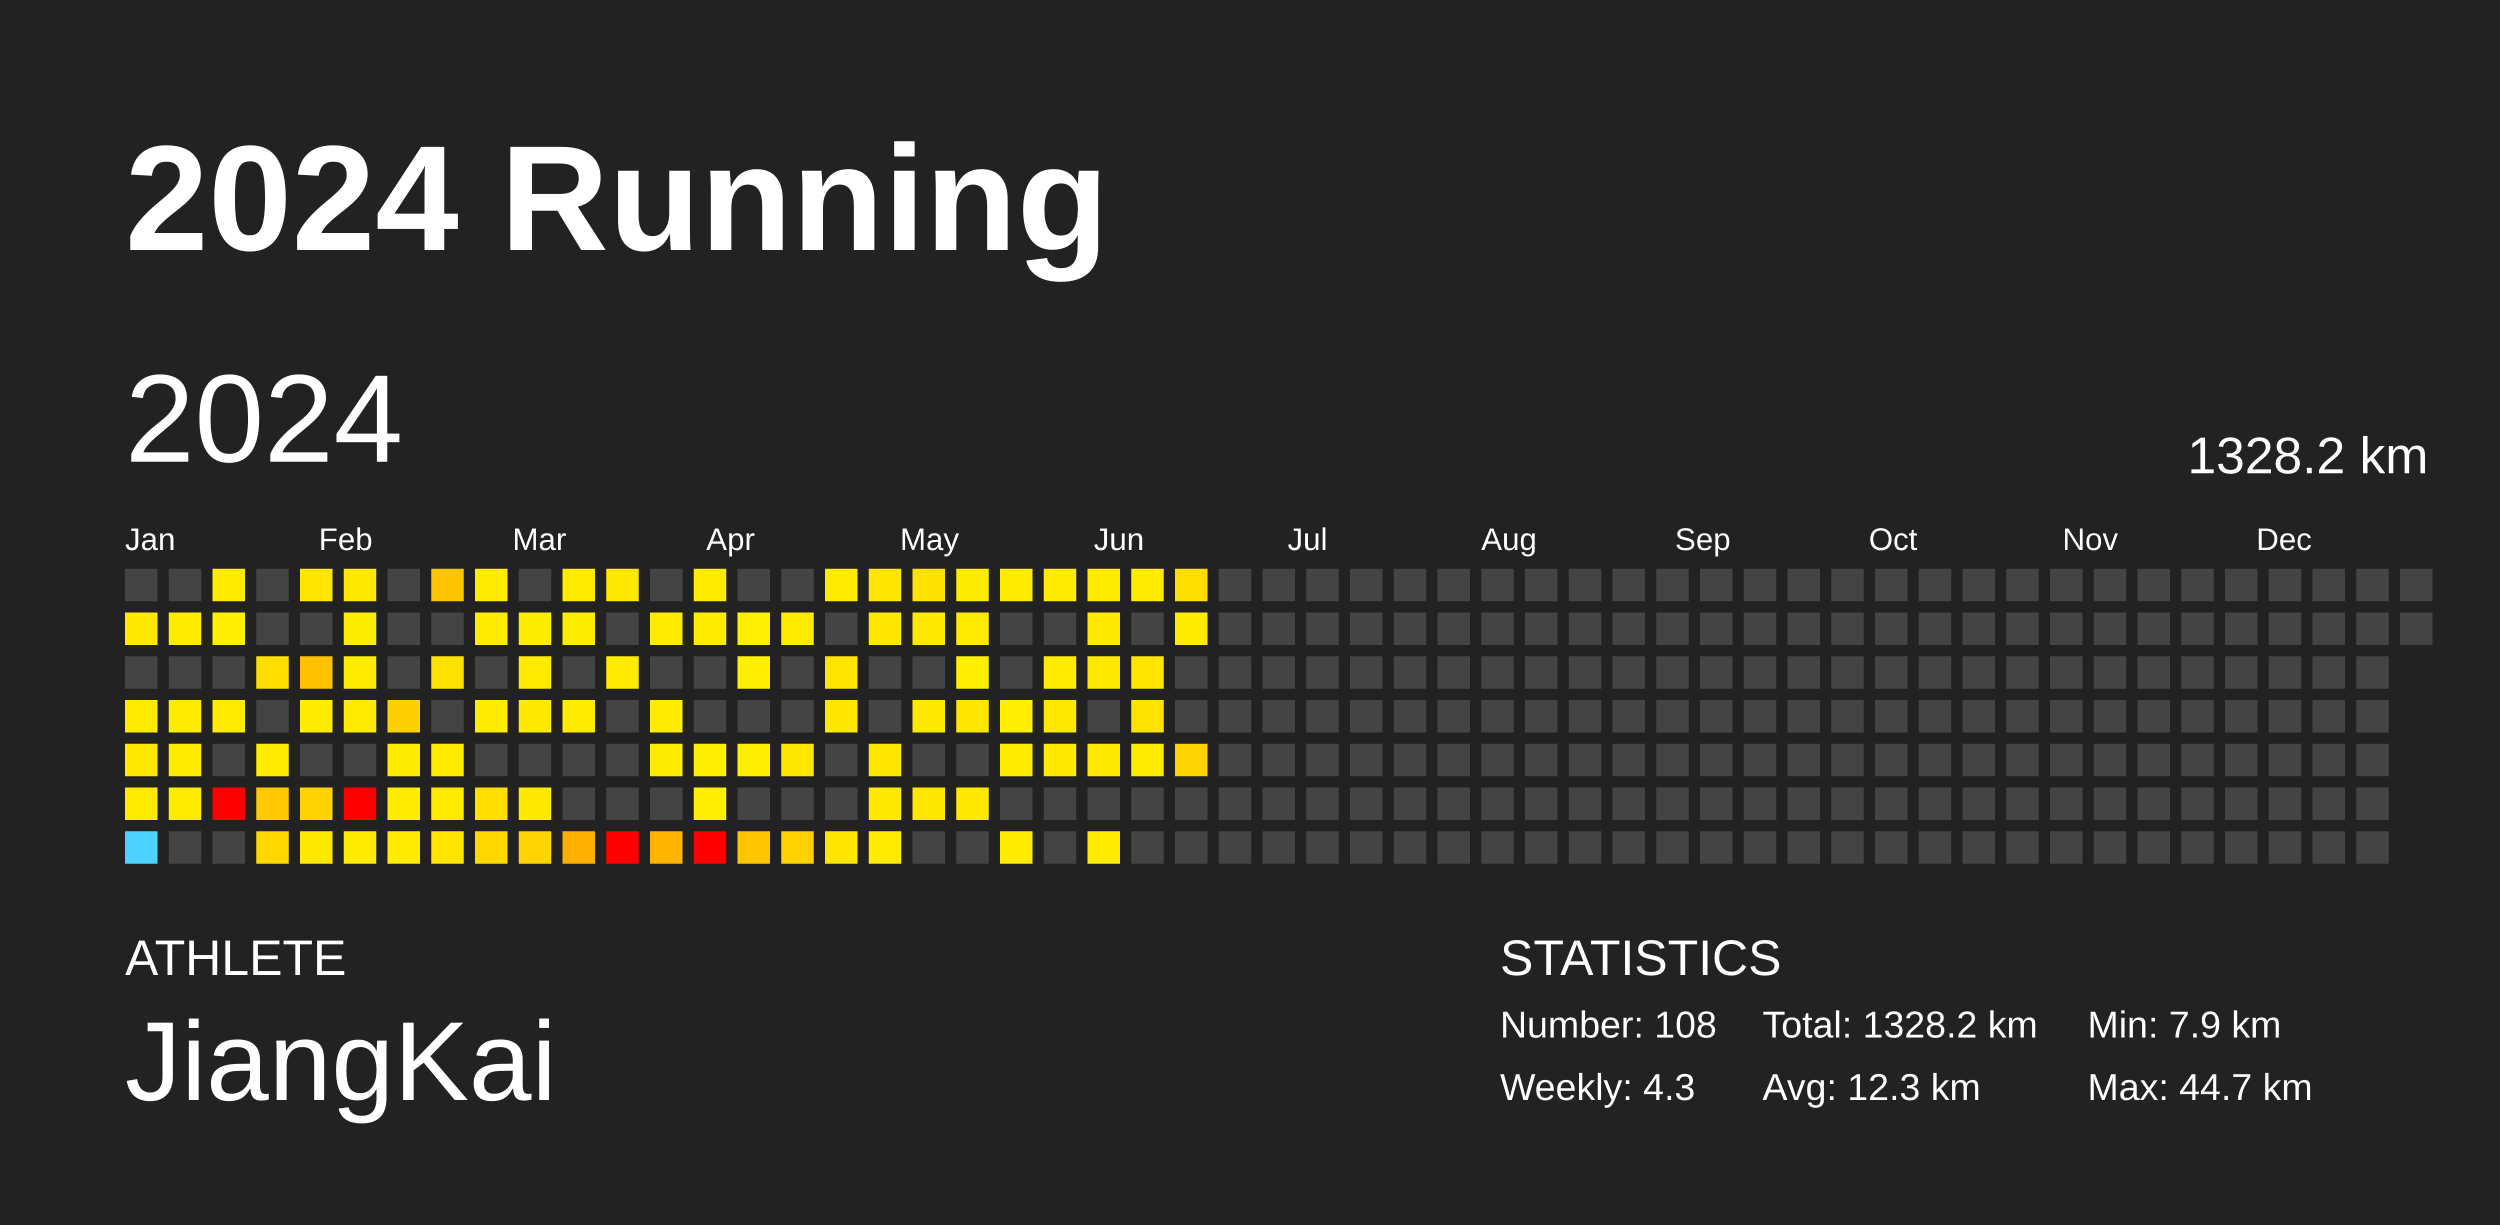
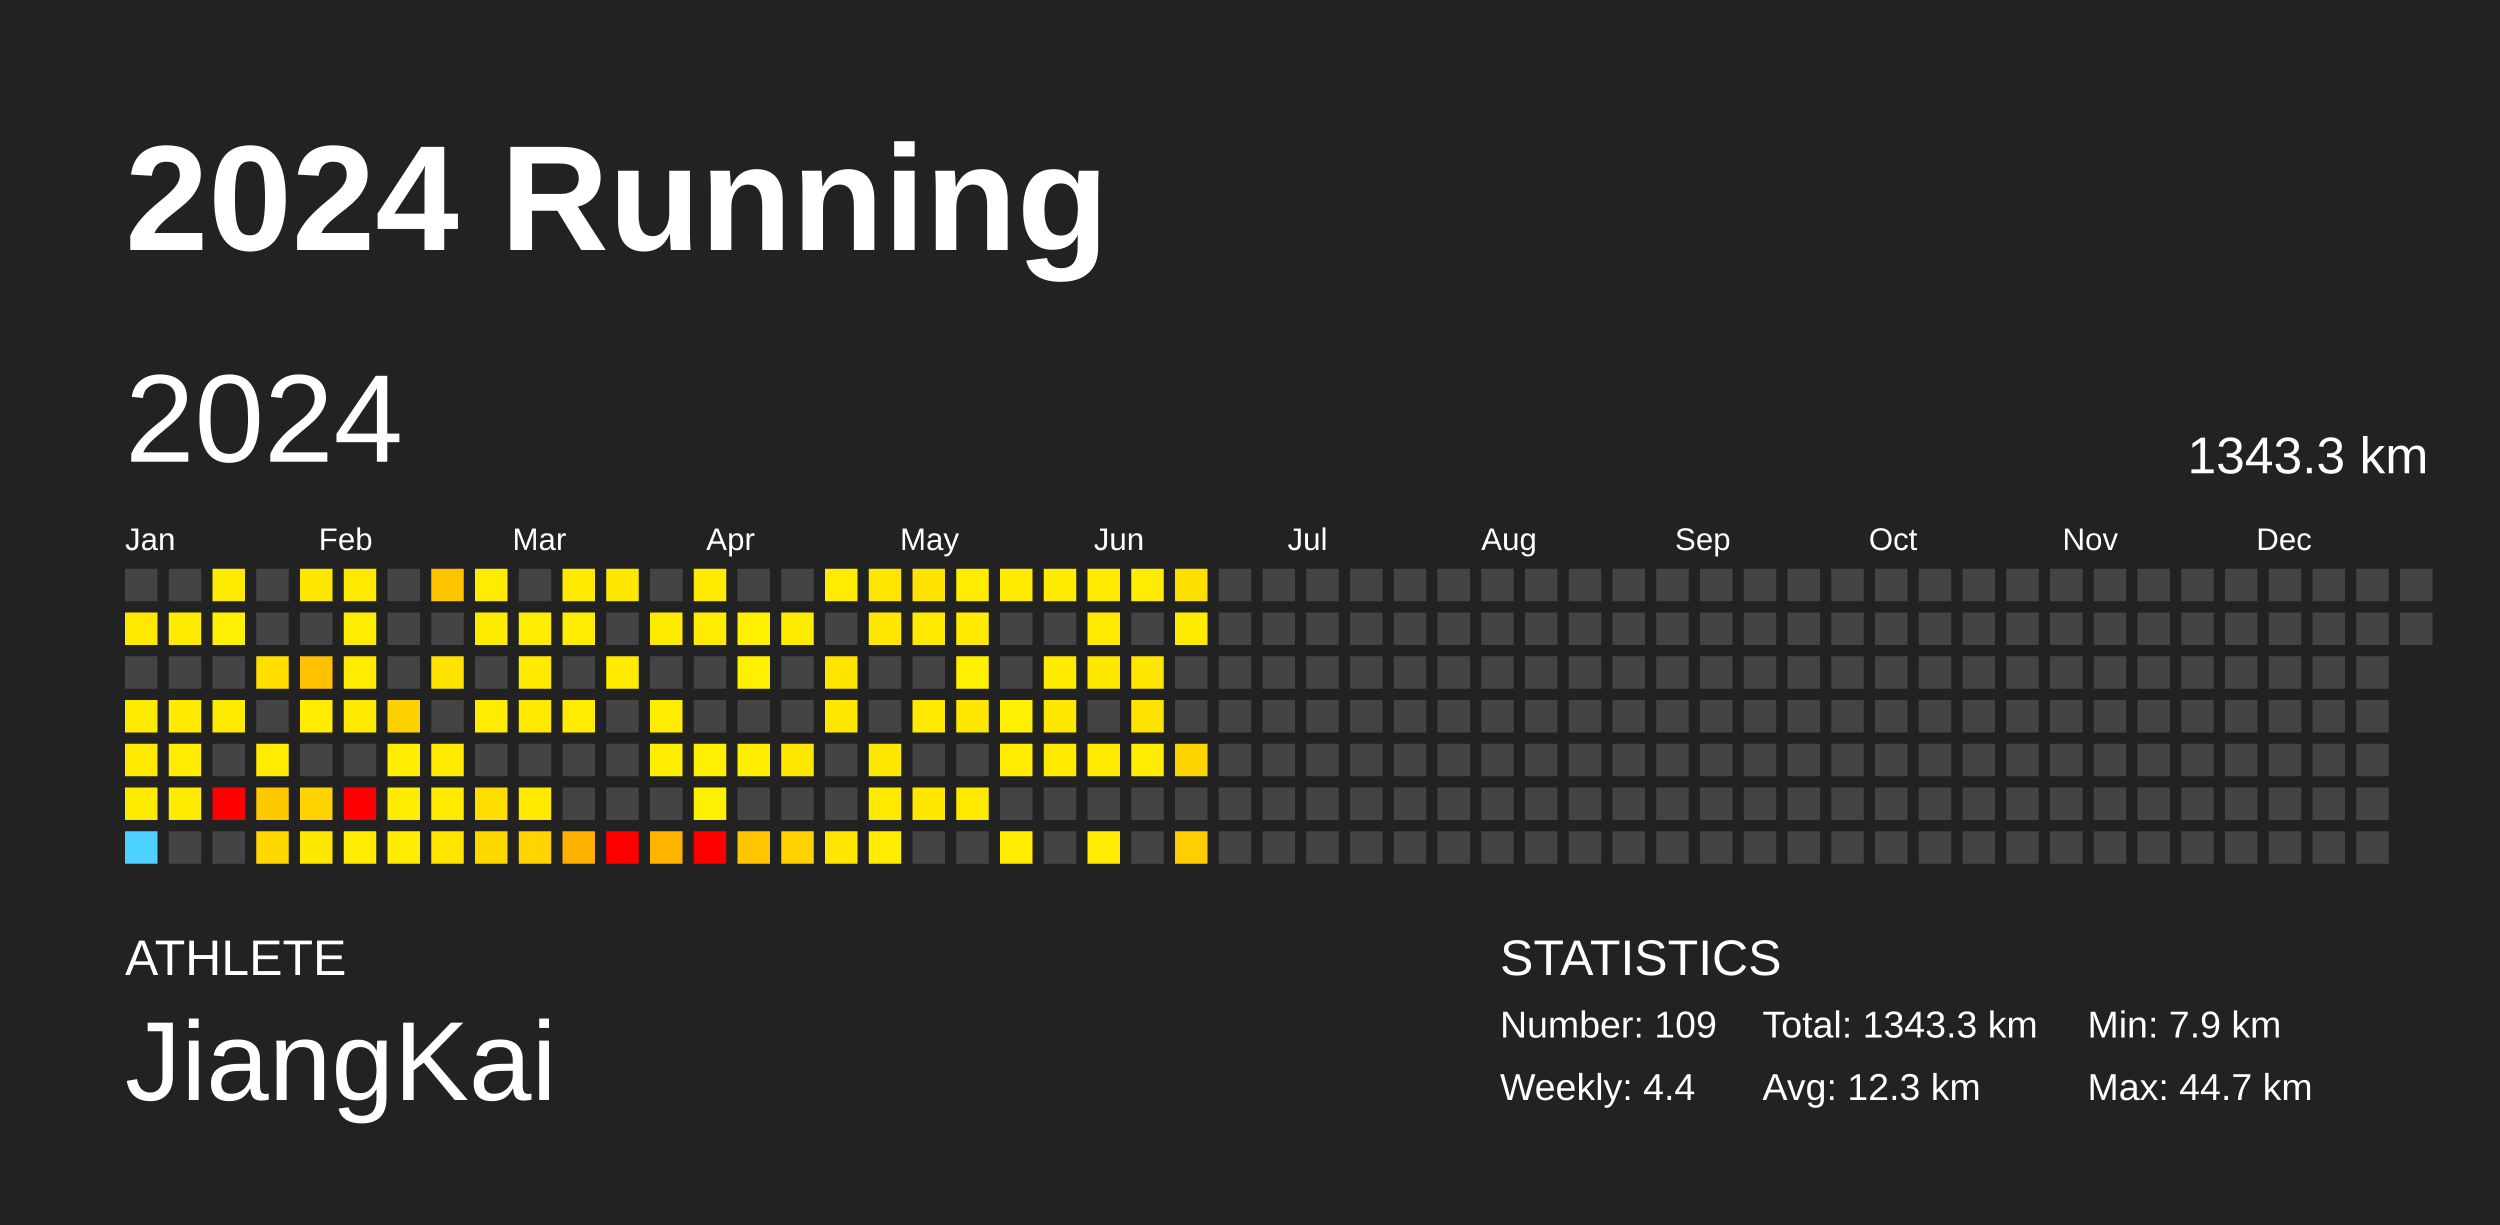
<svg xmlns="http://www.w3.org/2000/svg" baseProfile="full" height="98mm" version="1.1" viewBox="0,0,200,98" width="200mm">
  <defs />
  <rect fill="#222222" height="98" width="200" x="0" y="0" />
  <text fill="#FFFFFF" style="font-size:12px; font-family:Arial; font-weight:bold;" x="10" y="20">2024 Running</text>
  <text fill="#FFFFFF" style="font-size:4px; font-family:Arial" x="10" y="78">ATHLETE</text>
  <text fill="#FFFFFF" style="font-size:9px; font-family:Arial" x="10" y="88">JiangKai</text>
  <text fill="#FFFFFF" style="font-size:4px; font-family:Arial" x="120" y="78">STATISTICS</text>
-   <text fill="#FFFFFF" style="font-size:3px; font-family:Arial" x="120" y="83">Number: 108</text>
-   <text fill="#FFFFFF" style="font-size:3px; font-family:Arial" x="120" y="88">Weekly: 4.3</text>
-   <text fill="#FFFFFF" style="font-size:3px; font-family:Arial" x="141" y="83">Total: 1328.2 km</text>
+   <text fill="#FFFFFF" style="font-size:3px; font-family:Arial" x="120" y="83">Number: 109</text>
+   <text fill="#FFFFFF" style="font-size:3px; font-family:Arial" x="120" y="88">Weekly: 4.4</text>
+   <text fill="#FFFFFF" style="font-size:3px; font-family:Arial" x="141" y="83">Total: 1343.3 km</text>
  <text fill="#FFFFFF" style="font-size:3px; font-family:Arial" x="141" y="88">Avg: 12.3 km</text>
  <text fill="#FFFFFF" style="font-size:3px; font-family:Arial" x="167" y="83">Min: 7.9 km</text>
  <text fill="#FFFFFF" style="font-size:3px; font-family:Arial" x="167" y="88">Max: 44.7 km</text>
  <text dominant-baseline="hanging" fill="#FFFFFF" style="font-size:10.0px; font-family:Arial;" x="10" y="30">2024</text>
-   <text dominant-baseline="hanging" fill="#FFFFFF" style="font-size:4.125px; font-family:Arial;" x="175" y="35">1328.2 km</text>
+   <text dominant-baseline="hanging" fill="#FFFFFF" style="font-size:4.125px; font-family:Arial;" x="175" y="35">1343.3 km</text>
  <text fill="#FFFFFF" style="font-size:2.5px; font-family:Arial" x="10.0" y="44">Jan</text>
  <text fill="#FFFFFF" style="font-size:2.5px; font-family:Arial" x="25.5" y="44">Feb</text>
  <text fill="#FFFFFF" style="font-size:2.5px; font-family:Arial" x="41.0" y="44">Mar</text>
  <text fill="#FFFFFF" style="font-size:2.5px; font-family:Arial" x="56.5" y="44">Apr</text>
  <text fill="#FFFFFF" style="font-size:2.5px; font-family:Arial" x="72.0" y="44">May</text>
  <text fill="#FFFFFF" style="font-size:2.5px; font-family:Arial" x="87.5" y="44">Jun</text>
  <text fill="#FFFFFF" style="font-size:2.5px; font-family:Arial" x="103.0" y="44">Jul</text>
  <text fill="#FFFFFF" style="font-size:2.5px; font-family:Arial" x="118.5" y="44">Aug</text>
  <text fill="#FFFFFF" style="font-size:2.5px; font-family:Arial" x="134.0" y="44">Sep</text>
  <text fill="#FFFFFF" style="font-size:2.5px; font-family:Arial" x="149.5" y="44">Oct</text>
  <text fill="#FFFFFF" style="font-size:2.5px; font-family:Arial" x="165.0" y="44">Nov</text>
  <text fill="#FFFFFF" style="font-size:2.5px; font-family:Arial" x="180.5" y="44">Dec</text>
  <rect fill="#444444" height="2.6" width="2.6" x="10.0" y="45.5" />
  <rect fill="#ffe900" height="2.6" width="2.6" x="10.0" y="49.0" />
  <rect fill="#444444" height="2.6" width="2.6" x="10.0" y="52.5" />
  <rect fill="#ffeb00" height="2.6" width="2.6" x="10.0" y="56.0" />
  <rect fill="#ffe900" height="2.6" width="2.6" x="10.0" y="59.5" />
  <rect fill="#ffeb00" height="2.6" width="2.6" x="10.0" y="63.0" />
  <rect fill="#4dd2ff" height="2.6" width="2.6" x="10.0" y="66.5" />
  <rect fill="#444444" height="2.6" width="2.6" x="13.5" y="45.5" />
  <rect fill="#ffeb00" height="2.6" width="2.6" x="13.5" y="49.0" />
  <rect fill="#444444" height="2.6" width="2.6" x="13.5" y="52.5" />
  <rect fill="#ffea00" height="2.6" width="2.6" x="13.5" y="56.0" />
  <rect fill="#ffec00" height="2.6" width="2.6" x="13.5" y="59.5" />
  <rect fill="#ffeb00" height="2.6" width="2.6" x="13.5" y="63.0" />
  <rect fill="#444444" height="2.6" width="2.6" x="13.5" y="66.5" />
  <rect fill="#ffeb00" height="2.6" width="2.6" x="17.0" y="45.5" />
  <rect fill="#ffef00" height="2.6" width="2.6" x="17.0" y="49.0" />
  <rect fill="#444444" height="2.6" width="2.6" x="17.0" y="52.5" />
  <rect fill="#ffeb00" height="2.6" width="2.6" x="17.0" y="56.0" />
  <rect fill="#444444" height="2.6" width="2.6" x="17.0" y="59.5" />
  <rect fill="red" height="2.6" width="2.6" x="17.0" y="63.0" />
  <rect fill="#444444" height="2.6" width="2.6" x="17.0" y="66.5" />
  <rect fill="#444444" height="2.6" width="2.6" x="20.5" y="45.5" />
  <rect fill="#444444" height="2.6" width="2.6" x="20.5" y="49.0" />
  <rect fill="#ffde00" height="2.6" width="2.6" x="20.5" y="52.5" />
  <rect fill="#444444" height="2.6" width="2.6" x="20.5" y="56.0" />
  <rect fill="#ffec00" height="2.6" width="2.6" x="20.5" y="59.5" />
  <rect fill="#ffc900" height="2.6" width="2.6" x="20.5" y="63.0" />
  <rect fill="#ffd800" height="2.6" width="2.6" x="20.5" y="66.5" />
  <rect fill="#ffe600" height="2.6" width="2.6" x="24.0" y="45.5" />
  <rect fill="#444444" height="2.6" width="2.6" x="24.0" y="49.0" />
  <rect fill="#ffc100" height="2.6" width="2.6" x="24.0" y="52.5" />
  <rect fill="#ffec00" height="2.6" width="2.6" x="24.0" y="56.0" />
  <rect fill="#444444" height="2.6" width="2.6" x="24.0" y="59.5" />
  <rect fill="#ffd300" height="2.6" width="2.6" x="24.0" y="63.0" />
  <rect fill="#ffe800" height="2.6" width="2.6" x="24.0" y="66.5" />
  <rect fill="#ffe900" height="2.6" width="2.6" x="27.5" y="45.5" />
  <rect fill="#ffed00" height="2.6" width="2.6" x="27.5" y="49.0" />
  <rect fill="#ffec00" height="2.6" width="2.6" x="27.5" y="52.5" />
  <rect fill="#ffea00" height="2.6" width="2.6" x="27.5" y="56.0" />
  <rect fill="#444444" height="2.6" width="2.6" x="27.5" y="59.5" />
  <rect fill="red" height="2.6" width="2.6" x="27.5" y="63.0" />
  <rect fill="#ffec00" height="2.6" width="2.6" x="27.5" y="66.5" />
  <rect fill="#444444" height="2.6" width="2.6" x="31.0" y="45.5" />
  <rect fill="#444444" height="2.6" width="2.6" x="31.0" y="49.0" />
  <rect fill="#444444" height="2.6" width="2.6" x="31.0" y="52.5" />
  <rect fill="#ffd000" height="2.6" width="2.6" x="31.0" y="56.0" />
  <rect fill="#ffed00" height="2.6" width="2.6" x="31.0" y="59.5" />
  <rect fill="#ffec00" height="2.6" width="2.6" x="31.0" y="63.0" />
  <rect fill="#ffec00" height="2.6" width="2.6" x="31.0" y="66.5" />
  <rect fill="#ffc400" height="2.6" width="2.6" x="34.5" y="45.5" />
  <rect fill="#444444" height="2.6" width="2.6" x="34.5" y="49.0" />
  <rect fill="#ffe300" height="2.6" width="2.6" x="34.5" y="52.5" />
  <rect fill="#444444" height="2.6" width="2.6" x="34.5" y="56.0" />
  <rect fill="#ffea00" height="2.6" width="2.6" x="34.5" y="59.5" />
  <rect fill="#ffea00" height="2.6" width="2.6" x="34.5" y="63.0" />
  <rect fill="#ffe500" height="2.6" width="2.6" x="34.5" y="66.5" />
  <rect fill="#ffec00" height="2.6" width="2.6" x="38.0" y="45.5" />
  <rect fill="#ffeb00" height="2.6" width="2.6" x="38.0" y="49.0" />
  <rect fill="#444444" height="2.6" width="2.6" x="38.0" y="52.5" />
  <rect fill="#ffec00" height="2.6" width="2.6" x="38.0" y="56.0" />
  <rect fill="#444444" height="2.6" width="2.6" x="38.0" y="59.5" />
  <rect fill="#ffde00" height="2.6" width="2.6" x="38.0" y="63.0" />
  <rect fill="#ffd800" height="2.6" width="2.6" x="38.0" y="66.5" />
  <rect fill="#444444" height="2.6" width="2.6" x="41.5" y="45.5" />
  <rect fill="#ffed00" height="2.6" width="2.6" x="41.5" y="49.0" />
  <rect fill="#ffea00" height="2.6" width="2.6" x="41.5" y="52.5" />
  <rect fill="#ffe900" height="2.6" width="2.6" x="41.5" y="56.0" />
  <rect fill="#444444" height="2.6" width="2.6" x="41.5" y="59.5" />
  <rect fill="#ffe900" height="2.6" width="2.6" x="41.5" y="63.0" />
  <rect fill="#ffd400" height="2.6" width="2.6" x="41.5" y="66.5" />
  <rect fill="#ffea00" height="2.6" width="2.6" x="45.0" y="45.5" />
  <rect fill="#ffed00" height="2.6" width="2.6" x="45.0" y="49.0" />
  <rect fill="#444444" height="2.6" width="2.6" x="45.0" y="52.5" />
  <rect fill="#ffec00" height="2.6" width="2.6" x="45.0" y="56.0" />
  <rect fill="#444444" height="2.6" width="2.6" x="45.0" y="59.5" />
  <rect fill="#444444" height="2.6" width="2.6" x="45.0" y="63.0" />
  <rect fill="#ffaf00" height="2.6" width="2.6" x="45.0" y="66.5" />
  <rect fill="#ffe800" height="2.6" width="2.6" x="48.5" y="45.5" />
  <rect fill="#444444" height="2.6" width="2.6" x="48.5" y="49.0" />
  <rect fill="#ffeb00" height="2.6" width="2.6" x="48.5" y="52.5" />
  <rect fill="#444444" height="2.6" width="2.6" x="48.5" y="56.0" />
  <rect fill="#444444" height="2.6" width="2.6" x="48.5" y="59.5" />
  <rect fill="#444444" height="2.6" width="2.6" x="48.5" y="63.0" />
  <rect fill="red" height="2.6" width="2.6" x="48.5" y="66.5" />
  <rect fill="#444444" height="2.6" width="2.6" x="52.0" y="45.5" />
  <rect fill="#ffeb00" height="2.6" width="2.6" x="52.0" y="49.0" />
  <rect fill="#444444" height="2.6" width="2.6" x="52.0" y="52.5" />
  <rect fill="#ffec00" height="2.6" width="2.6" x="52.0" y="56.0" />
  <rect fill="#ffed00" height="2.6" width="2.6" x="52.0" y="59.5" />
  <rect fill="#444444" height="2.6" width="2.6" x="52.0" y="63.0" />
  <rect fill="#ffb400" height="2.6" width="2.6" x="52.0" y="66.5" />
  <rect fill="#ffeb00" height="2.6" width="2.6" x="55.5" y="45.5" />
  <rect fill="#ffec00" height="2.6" width="2.6" x="55.5" y="49.0" />
  <rect fill="#444444" height="2.6" width="2.6" x="55.5" y="52.5" />
  <rect fill="#444444" height="2.6" width="2.6" x="55.5" y="56.0" />
  <rect fill="#ffef00" height="2.6" width="2.6" x="55.5" y="59.5" />
  <rect fill="#ffef00" height="2.6" width="2.6" x="55.5" y="63.0" />
  <rect fill="red" height="2.6" width="2.6" x="55.5" y="66.5" />
  <rect fill="#444444" height="2.6" width="2.6" x="59.0" y="45.5" />
  <rect fill="#fff000" height="2.6" width="2.6" x="59.0" y="49.0" />
  <rect fill="#ffef00" height="2.6" width="2.6" x="59.0" y="52.5" />
  <rect fill="#444444" height="2.6" width="2.6" x="59.0" y="56.0" />
  <rect fill="#ffee00" height="2.6" width="2.6" x="59.0" y="59.5" />
  <rect fill="#444444" height="2.6" width="2.6" x="59.0" y="63.0" />
  <rect fill="#ffc600" height="2.6" width="2.6" x="59.0" y="66.5" />
  <rect fill="#444444" height="2.6" width="2.6" x="62.5" y="45.5" />
  <rect fill="#ffeb00" height="2.6" width="2.6" x="62.5" y="49.0" />
  <rect fill="#444444" height="2.6" width="2.6" x="62.5" y="52.5" />
  <rect fill="#444444" height="2.6" width="2.6" x="62.5" y="56.0" />
  <rect fill="#ffe700" height="2.6" width="2.6" x="62.5" y="59.5" />
  <rect fill="#444444" height="2.6" width="2.6" x="62.5" y="63.0" />
  <rect fill="#ffd200" height="2.6" width="2.6" x="62.5" y="66.5" />
  <rect fill="#ffec00" height="2.6" width="2.6" x="66.0" y="45.5" />
  <rect fill="#444444" height="2.6" width="2.6" x="66.0" y="49.0" />
  <rect fill="#ffe400" height="2.6" width="2.6" x="66.0" y="52.5" />
  <rect fill="#ffe700" height="2.6" width="2.6" x="66.0" y="56.0" />
  <rect fill="#444444" height="2.6" width="2.6" x="66.0" y="59.5" />
  <rect fill="#444444" height="2.6" width="2.6" x="66.0" y="63.0" />
  <rect fill="#ffe600" height="2.6" width="2.6" x="66.0" y="66.5" />
  <rect fill="#ffe600" height="2.6" width="2.6" x="69.5" y="45.5" />
  <rect fill="#ffe700" height="2.6" width="2.6" x="69.5" y="49.0" />
  <rect fill="#444444" height="2.6" width="2.6" x="69.5" y="52.5" />
  <rect fill="#444444" height="2.6" width="2.6" x="69.5" y="56.0" />
  <rect fill="#ffe700" height="2.6" width="2.6" x="69.5" y="59.5" />
  <rect fill="#ffe900" height="2.6" width="2.6" x="69.5" y="63.0" />
  <rect fill="#ffec00" height="2.6" width="2.6" x="69.5" y="66.5" />
  <rect fill="#ffe200" height="2.6" width="2.6" x="73.0" y="45.5" />
  <rect fill="#ffe900" height="2.6" width="2.6" x="73.0" y="49.0" />
  <rect fill="#444444" height="2.6" width="2.6" x="73.0" y="52.5" />
  <rect fill="#ffe900" height="2.6" width="2.6" x="73.0" y="56.0" />
  <rect fill="#444444" height="2.6" width="2.6" x="73.0" y="59.5" />
  <rect fill="#ffe700" height="2.6" width="2.6" x="73.0" y="63.0" />
  <rect fill="#444444" height="2.6" width="2.6" x="73.0" y="66.5" />
  <rect fill="#ffed00" height="2.6" width="2.6" x="76.5" y="45.5" />
  <rect fill="#ffea00" height="2.6" width="2.6" x="76.5" y="49.0" />
  <rect fill="#ffef00" height="2.6" width="2.6" x="76.5" y="52.5" />
  <rect fill="#ffe700" height="2.6" width="2.6" x="76.5" y="56.0" />
  <rect fill="#444444" height="2.6" width="2.6" x="76.5" y="59.5" />
  <rect fill="#ffe900" height="2.6" width="2.6" x="76.5" y="63.0" />
  <rect fill="#444444" height="2.6" width="2.6" x="76.5" y="66.5" />
  <rect fill="#ffeb00" height="2.6" width="2.6" x="80.0" y="45.5" />
  <rect fill="#444444" height="2.6" width="2.6" x="80.0" y="49.0" />
  <rect fill="#444444" height="2.6" width="2.6" x="80.0" y="52.5" />
  <rect fill="#ffef00" height="2.6" width="2.6" x="80.0" y="56.0" />
  <rect fill="#ffec00" height="2.6" width="2.6" x="80.0" y="59.5" />
  <rect fill="#444444" height="2.6" width="2.6" x="80.0" y="63.0" />
  <rect fill="#ffec00" height="2.6" width="2.6" x="80.0" y="66.5" />
  <rect fill="#ffeb00" height="2.6" width="2.6" x="83.5" y="45.5" />
  <rect fill="#444444" height="2.6" width="2.6" x="83.5" y="49.0" />
  <rect fill="#ffeb00" height="2.6" width="2.6" x="83.5" y="52.5" />
  <rect fill="#ffe800" height="2.6" width="2.6" x="83.5" y="56.0" />
  <rect fill="#ffe900" height="2.6" width="2.6" x="83.5" y="59.5" />
  <rect fill="#444444" height="2.6" width="2.6" x="83.5" y="63.0" />
  <rect fill="#444444" height="2.6" width="2.6" x="83.5" y="66.5" />
  <rect fill="#ffea00" height="2.6" width="2.6" x="87.0" y="45.5" />
  <rect fill="#ffe900" height="2.6" width="2.6" x="87.0" y="49.0" />
  <rect fill="#ffe800" height="2.6" width="2.6" x="87.0" y="52.5" />
  <rect fill="#444444" height="2.6" width="2.6" x="87.0" y="56.0" />
  <rect fill="#ffe900" height="2.6" width="2.6" x="87.0" y="59.5" />
  <rect fill="#444444" height="2.6" width="2.6" x="87.0" y="63.0" />
  <rect fill="#ffec00" height="2.6" width="2.6" x="87.0" y="66.5" />
  <rect fill="#ffec00" height="2.6" width="2.6" x="90.5" y="45.5" />
  <rect fill="#444444" height="2.6" width="2.6" x="90.5" y="49.0" />
  <rect fill="#ffe600" height="2.6" width="2.6" x="90.5" y="52.5" />
  <rect fill="#ffe300" height="2.6" width="2.6" x="90.5" y="56.0" />
  <rect fill="#ffec00" height="2.6" width="2.6" x="90.5" y="59.5" />
  <rect fill="#444444" height="2.6" width="2.6" x="90.5" y="63.0" />
  <rect fill="#444444" height="2.6" width="2.6" x="90.5" y="66.5" />
  <rect fill="#ffdf00" height="2.6" width="2.6" x="94.0" y="45.5" />
  <rect fill="#ffeb00" height="2.6" width="2.6" x="94.0" y="49.0" />
  <rect fill="#444444" height="2.6" width="2.6" x="94.0" y="52.5" />
  <rect fill="#444444" height="2.6" width="2.6" x="94.0" y="56.0" />
  <rect fill="#ffd400" height="2.6" width="2.6" x="94.0" y="59.5" />
  <rect fill="#444444" height="2.6" width="2.6" x="94.0" y="63.0" />
-   <rect fill="#444444" height="2.6" width="2.6" x="94.0" y="66.5" />
+   <rect fill="#ffcd00" height="2.6" width="2.6" x="94.0" y="66.5" />
  <rect fill="#444444" height="2.6" width="2.6" x="97.5" y="45.5" />
  <rect fill="#444444" height="2.6" width="2.6" x="97.5" y="49.0" />
  <rect fill="#444444" height="2.6" width="2.6" x="97.5" y="52.5" />
  <rect fill="#444444" height="2.6" width="2.6" x="97.5" y="56.0" />
  <rect fill="#444444" height="2.6" width="2.6" x="97.5" y="59.5" />
  <rect fill="#444444" height="2.6" width="2.6" x="97.5" y="63.0" />
  <rect fill="#444444" height="2.6" width="2.6" x="97.5" y="66.5" />
  <rect fill="#444444" height="2.6" width="2.6" x="101.0" y="45.5" />
  <rect fill="#444444" height="2.6" width="2.6" x="101.0" y="49.0" />
  <rect fill="#444444" height="2.6" width="2.6" x="101.0" y="52.5" />
  <rect fill="#444444" height="2.6" width="2.6" x="101.0" y="56.0" />
  <rect fill="#444444" height="2.6" width="2.6" x="101.0" y="59.5" />
  <rect fill="#444444" height="2.6" width="2.6" x="101.0" y="63.0" />
  <rect fill="#444444" height="2.6" width="2.6" x="101.0" y="66.5" />
  <rect fill="#444444" height="2.6" width="2.6" x="104.5" y="45.5" />
  <rect fill="#444444" height="2.6" width="2.6" x="104.5" y="49.0" />
  <rect fill="#444444" height="2.6" width="2.6" x="104.5" y="52.5" />
  <rect fill="#444444" height="2.6" width="2.6" x="104.5" y="56.0" />
  <rect fill="#444444" height="2.6" width="2.6" x="104.5" y="59.5" />
  <rect fill="#444444" height="2.6" width="2.6" x="104.5" y="63.0" />
  <rect fill="#444444" height="2.6" width="2.6" x="104.5" y="66.5" />
  <rect fill="#444444" height="2.6" width="2.6" x="108.0" y="45.5" />
  <rect fill="#444444" height="2.6" width="2.6" x="108.0" y="49.0" />
  <rect fill="#444444" height="2.6" width="2.6" x="108.0" y="52.5" />
  <rect fill="#444444" height="2.6" width="2.6" x="108.0" y="56.0" />
  <rect fill="#444444" height="2.6" width="2.6" x="108.0" y="59.5" />
  <rect fill="#444444" height="2.6" width="2.6" x="108.0" y="63.0" />
  <rect fill="#444444" height="2.6" width="2.6" x="108.0" y="66.5" />
  <rect fill="#444444" height="2.6" width="2.6" x="111.5" y="45.5" />
  <rect fill="#444444" height="2.6" width="2.6" x="111.5" y="49.0" />
  <rect fill="#444444" height="2.6" width="2.6" x="111.5" y="52.5" />
  <rect fill="#444444" height="2.6" width="2.6" x="111.5" y="56.0" />
  <rect fill="#444444" height="2.6" width="2.6" x="111.5" y="59.5" />
  <rect fill="#444444" height="2.6" width="2.6" x="111.5" y="63.0" />
  <rect fill="#444444" height="2.6" width="2.6" x="111.5" y="66.5" />
  <rect fill="#444444" height="2.6" width="2.6" x="115.0" y="45.5" />
  <rect fill="#444444" height="2.6" width="2.6" x="115.0" y="49.0" />
  <rect fill="#444444" height="2.6" width="2.6" x="115.0" y="52.5" />
  <rect fill="#444444" height="2.6" width="2.6" x="115.0" y="56.0" />
  <rect fill="#444444" height="2.6" width="2.6" x="115.0" y="59.5" />
  <rect fill="#444444" height="2.6" width="2.6" x="115.0" y="63.0" />
  <rect fill="#444444" height="2.6" width="2.6" x="115.0" y="66.5" />
  <rect fill="#444444" height="2.6" width="2.6" x="118.5" y="45.5" />
  <rect fill="#444444" height="2.6" width="2.6" x="118.5" y="49.0" />
  <rect fill="#444444" height="2.6" width="2.6" x="118.5" y="52.5" />
  <rect fill="#444444" height="2.6" width="2.6" x="118.5" y="56.0" />
  <rect fill="#444444" height="2.6" width="2.6" x="118.5" y="59.5" />
  <rect fill="#444444" height="2.6" width="2.6" x="118.5" y="63.0" />
  <rect fill="#444444" height="2.6" width="2.6" x="118.5" y="66.5" />
  <rect fill="#444444" height="2.6" width="2.6" x="122.0" y="45.5" />
  <rect fill="#444444" height="2.6" width="2.6" x="122.0" y="49.0" />
  <rect fill="#444444" height="2.6" width="2.6" x="122.0" y="52.5" />
  <rect fill="#444444" height="2.6" width="2.6" x="122.0" y="56.0" />
  <rect fill="#444444" height="2.6" width="2.6" x="122.0" y="59.5" />
  <rect fill="#444444" height="2.6" width="2.6" x="122.0" y="63.0" />
  <rect fill="#444444" height="2.6" width="2.6" x="122.0" y="66.5" />
  <rect fill="#444444" height="2.6" width="2.6" x="125.5" y="45.5" />
  <rect fill="#444444" height="2.6" width="2.6" x="125.5" y="49.0" />
  <rect fill="#444444" height="2.6" width="2.6" x="125.5" y="52.5" />
  <rect fill="#444444" height="2.6" width="2.6" x="125.5" y="56.0" />
  <rect fill="#444444" height="2.6" width="2.6" x="125.5" y="59.5" />
  <rect fill="#444444" height="2.6" width="2.6" x="125.5" y="63.0" />
  <rect fill="#444444" height="2.6" width="2.6" x="125.5" y="66.5" />
  <rect fill="#444444" height="2.6" width="2.6" x="129.0" y="45.5" />
  <rect fill="#444444" height="2.6" width="2.6" x="129.0" y="49.0" />
  <rect fill="#444444" height="2.6" width="2.6" x="129.0" y="52.5" />
  <rect fill="#444444" height="2.6" width="2.6" x="129.0" y="56.0" />
  <rect fill="#444444" height="2.6" width="2.6" x="129.0" y="59.5" />
  <rect fill="#444444" height="2.6" width="2.6" x="129.0" y="63.0" />
  <rect fill="#444444" height="2.6" width="2.6" x="129.0" y="66.5" />
  <rect fill="#444444" height="2.6" width="2.6" x="132.5" y="45.5" />
  <rect fill="#444444" height="2.6" width="2.6" x="132.5" y="49.0" />
  <rect fill="#444444" height="2.6" width="2.6" x="132.5" y="52.5" />
  <rect fill="#444444" height="2.6" width="2.6" x="132.5" y="56.0" />
  <rect fill="#444444" height="2.6" width="2.6" x="132.5" y="59.5" />
  <rect fill="#444444" height="2.6" width="2.6" x="132.5" y="63.0" />
  <rect fill="#444444" height="2.6" width="2.6" x="132.5" y="66.5" />
  <rect fill="#444444" height="2.6" width="2.6" x="136.0" y="45.5" />
  <rect fill="#444444" height="2.6" width="2.6" x="136.0" y="49.0" />
  <rect fill="#444444" height="2.6" width="2.6" x="136.0" y="52.5" />
  <rect fill="#444444" height="2.6" width="2.6" x="136.0" y="56.0" />
  <rect fill="#444444" height="2.6" width="2.6" x="136.0" y="59.5" />
  <rect fill="#444444" height="2.6" width="2.6" x="136.0" y="63.0" />
  <rect fill="#444444" height="2.6" width="2.6" x="136.0" y="66.5" />
  <rect fill="#444444" height="2.6" width="2.6" x="139.5" y="45.5" />
  <rect fill="#444444" height="2.6" width="2.6" x="139.5" y="49.0" />
  <rect fill="#444444" height="2.6" width="2.6" x="139.5" y="52.5" />
  <rect fill="#444444" height="2.6" width="2.6" x="139.5" y="56.0" />
  <rect fill="#444444" height="2.6" width="2.6" x="139.5" y="59.5" />
  <rect fill="#444444" height="2.6" width="2.6" x="139.5" y="63.0" />
  <rect fill="#444444" height="2.6" width="2.6" x="139.5" y="66.5" />
  <rect fill="#444444" height="2.6" width="2.6" x="143.0" y="45.5" />
  <rect fill="#444444" height="2.6" width="2.6" x="143.0" y="49.0" />
  <rect fill="#444444" height="2.6" width="2.6" x="143.0" y="52.5" />
  <rect fill="#444444" height="2.6" width="2.6" x="143.0" y="56.0" />
  <rect fill="#444444" height="2.6" width="2.6" x="143.0" y="59.5" />
  <rect fill="#444444" height="2.6" width="2.6" x="143.0" y="63.0" />
  <rect fill="#444444" height="2.6" width="2.6" x="143.0" y="66.5" />
  <rect fill="#444444" height="2.6" width="2.6" x="146.5" y="45.5" />
  <rect fill="#444444" height="2.6" width="2.6" x="146.5" y="49.0" />
  <rect fill="#444444" height="2.6" width="2.6" x="146.5" y="52.5" />
  <rect fill="#444444" height="2.6" width="2.6" x="146.5" y="56.0" />
  <rect fill="#444444" height="2.6" width="2.6" x="146.5" y="59.5" />
  <rect fill="#444444" height="2.6" width="2.6" x="146.5" y="63.0" />
  <rect fill="#444444" height="2.6" width="2.6" x="146.5" y="66.5" />
  <rect fill="#444444" height="2.6" width="2.6" x="150.0" y="45.5" />
  <rect fill="#444444" height="2.6" width="2.6" x="150.0" y="49.0" />
  <rect fill="#444444" height="2.6" width="2.6" x="150.0" y="52.5" />
  <rect fill="#444444" height="2.6" width="2.6" x="150.0" y="56.0" />
  <rect fill="#444444" height="2.6" width="2.6" x="150.0" y="59.5" />
  <rect fill="#444444" height="2.6" width="2.6" x="150.0" y="63.0" />
  <rect fill="#444444" height="2.6" width="2.6" x="150.0" y="66.5" />
  <rect fill="#444444" height="2.6" width="2.6" x="153.5" y="45.5" />
  <rect fill="#444444" height="2.6" width="2.6" x="153.5" y="49.0" />
  <rect fill="#444444" height="2.6" width="2.6" x="153.5" y="52.5" />
  <rect fill="#444444" height="2.6" width="2.6" x="153.5" y="56.0" />
  <rect fill="#444444" height="2.6" width="2.6" x="153.5" y="59.5" />
  <rect fill="#444444" height="2.6" width="2.6" x="153.5" y="63.0" />
  <rect fill="#444444" height="2.6" width="2.6" x="153.5" y="66.5" />
  <rect fill="#444444" height="2.6" width="2.6" x="157.0" y="45.5" />
  <rect fill="#444444" height="2.6" width="2.6" x="157.0" y="49.0" />
  <rect fill="#444444" height="2.6" width="2.6" x="157.0" y="52.5" />
  <rect fill="#444444" height="2.6" width="2.6" x="157.0" y="56.0" />
  <rect fill="#444444" height="2.6" width="2.6" x="157.0" y="59.5" />
  <rect fill="#444444" height="2.6" width="2.6" x="157.0" y="63.0" />
  <rect fill="#444444" height="2.6" width="2.6" x="157.0" y="66.5" />
  <rect fill="#444444" height="2.6" width="2.6" x="160.5" y="45.5" />
  <rect fill="#444444" height="2.6" width="2.6" x="160.5" y="49.0" />
  <rect fill="#444444" height="2.6" width="2.6" x="160.5" y="52.5" />
  <rect fill="#444444" height="2.6" width="2.6" x="160.5" y="56.0" />
  <rect fill="#444444" height="2.6" width="2.6" x="160.5" y="59.5" />
  <rect fill="#444444" height="2.6" width="2.6" x="160.5" y="63.0" />
  <rect fill="#444444" height="2.6" width="2.6" x="160.5" y="66.5" />
  <rect fill="#444444" height="2.6" width="2.6" x="164.0" y="45.5" />
  <rect fill="#444444" height="2.6" width="2.6" x="164.0" y="49.0" />
  <rect fill="#444444" height="2.6" width="2.6" x="164.0" y="52.5" />
  <rect fill="#444444" height="2.6" width="2.6" x="164.0" y="56.0" />
  <rect fill="#444444" height="2.6" width="2.6" x="164.0" y="59.5" />
  <rect fill="#444444" height="2.6" width="2.6" x="164.0" y="63.0" />
  <rect fill="#444444" height="2.6" width="2.6" x="164.0" y="66.5" />
  <rect fill="#444444" height="2.6" width="2.6" x="167.5" y="45.5" />
  <rect fill="#444444" height="2.6" width="2.6" x="167.5" y="49.0" />
  <rect fill="#444444" height="2.6" width="2.6" x="167.5" y="52.5" />
  <rect fill="#444444" height="2.6" width="2.6" x="167.5" y="56.0" />
  <rect fill="#444444" height="2.6" width="2.6" x="167.5" y="59.5" />
  <rect fill="#444444" height="2.6" width="2.6" x="167.5" y="63.0" />
  <rect fill="#444444" height="2.6" width="2.6" x="167.5" y="66.5" />
  <rect fill="#444444" height="2.6" width="2.6" x="171.0" y="45.5" />
  <rect fill="#444444" height="2.6" width="2.6" x="171.0" y="49.0" />
  <rect fill="#444444" height="2.6" width="2.6" x="171.0" y="52.5" />
  <rect fill="#444444" height="2.6" width="2.6" x="171.0" y="56.0" />
  <rect fill="#444444" height="2.6" width="2.6" x="171.0" y="59.5" />
  <rect fill="#444444" height="2.6" width="2.6" x="171.0" y="63.0" />
  <rect fill="#444444" height="2.6" width="2.6" x="171.0" y="66.5" />
  <rect fill="#444444" height="2.6" width="2.6" x="174.5" y="45.5" />
  <rect fill="#444444" height="2.6" width="2.6" x="174.5" y="49.0" />
  <rect fill="#444444" height="2.6" width="2.6" x="174.5" y="52.5" />
  <rect fill="#444444" height="2.6" width="2.6" x="174.5" y="56.0" />
  <rect fill="#444444" height="2.6" width="2.6" x="174.5" y="59.5" />
  <rect fill="#444444" height="2.6" width="2.6" x="174.5" y="63.0" />
  <rect fill="#444444" height="2.6" width="2.6" x="174.5" y="66.5" />
  <rect fill="#444444" height="2.6" width="2.6" x="178.0" y="45.5" />
  <rect fill="#444444" height="2.6" width="2.6" x="178.0" y="49.0" />
  <rect fill="#444444" height="2.6" width="2.6" x="178.0" y="52.5" />
  <rect fill="#444444" height="2.6" width="2.6" x="178.0" y="56.0" />
  <rect fill="#444444" height="2.6" width="2.6" x="178.0" y="59.5" />
  <rect fill="#444444" height="2.6" width="2.6" x="178.0" y="63.0" />
  <rect fill="#444444" height="2.6" width="2.6" x="178.0" y="66.5" />
  <rect fill="#444444" height="2.6" width="2.6" x="181.5" y="45.5" />
  <rect fill="#444444" height="2.6" width="2.6" x="181.5" y="49.0" />
  <rect fill="#444444" height="2.6" width="2.6" x="181.5" y="52.5" />
  <rect fill="#444444" height="2.6" width="2.6" x="181.5" y="56.0" />
  <rect fill="#444444" height="2.6" width="2.6" x="181.5" y="59.5" />
  <rect fill="#444444" height="2.6" width="2.6" x="181.5" y="63.0" />
  <rect fill="#444444" height="2.6" width="2.6" x="181.5" y="66.5" />
  <rect fill="#444444" height="2.6" width="2.6" x="185.0" y="45.5" />
  <rect fill="#444444" height="2.6" width="2.6" x="185.0" y="49.0" />
  <rect fill="#444444" height="2.6" width="2.6" x="185.0" y="52.5" />
  <rect fill="#444444" height="2.6" width="2.6" x="185.0" y="56.0" />
  <rect fill="#444444" height="2.6" width="2.6" x="185.0" y="59.5" />
  <rect fill="#444444" height="2.6" width="2.6" x="185.0" y="63.0" />
  <rect fill="#444444" height="2.6" width="2.6" x="185.0" y="66.5" />
  <rect fill="#444444" height="2.6" width="2.6" x="188.5" y="45.5" />
  <rect fill="#444444" height="2.6" width="2.6" x="188.5" y="49.0" />
  <rect fill="#444444" height="2.6" width="2.6" x="188.5" y="52.5" />
  <rect fill="#444444" height="2.6" width="2.6" x="188.5" y="56.0" />
  <rect fill="#444444" height="2.6" width="2.6" x="188.5" y="59.5" />
  <rect fill="#444444" height="2.6" width="2.6" x="188.5" y="63.0" />
  <rect fill="#444444" height="2.6" width="2.6" x="188.5" y="66.5" />
  <rect fill="#444444" height="2.6" width="2.6" x="192.0" y="45.5" />
  <rect fill="#444444" height="2.6" width="2.6" x="192.0" y="49.0" />
</svg>
